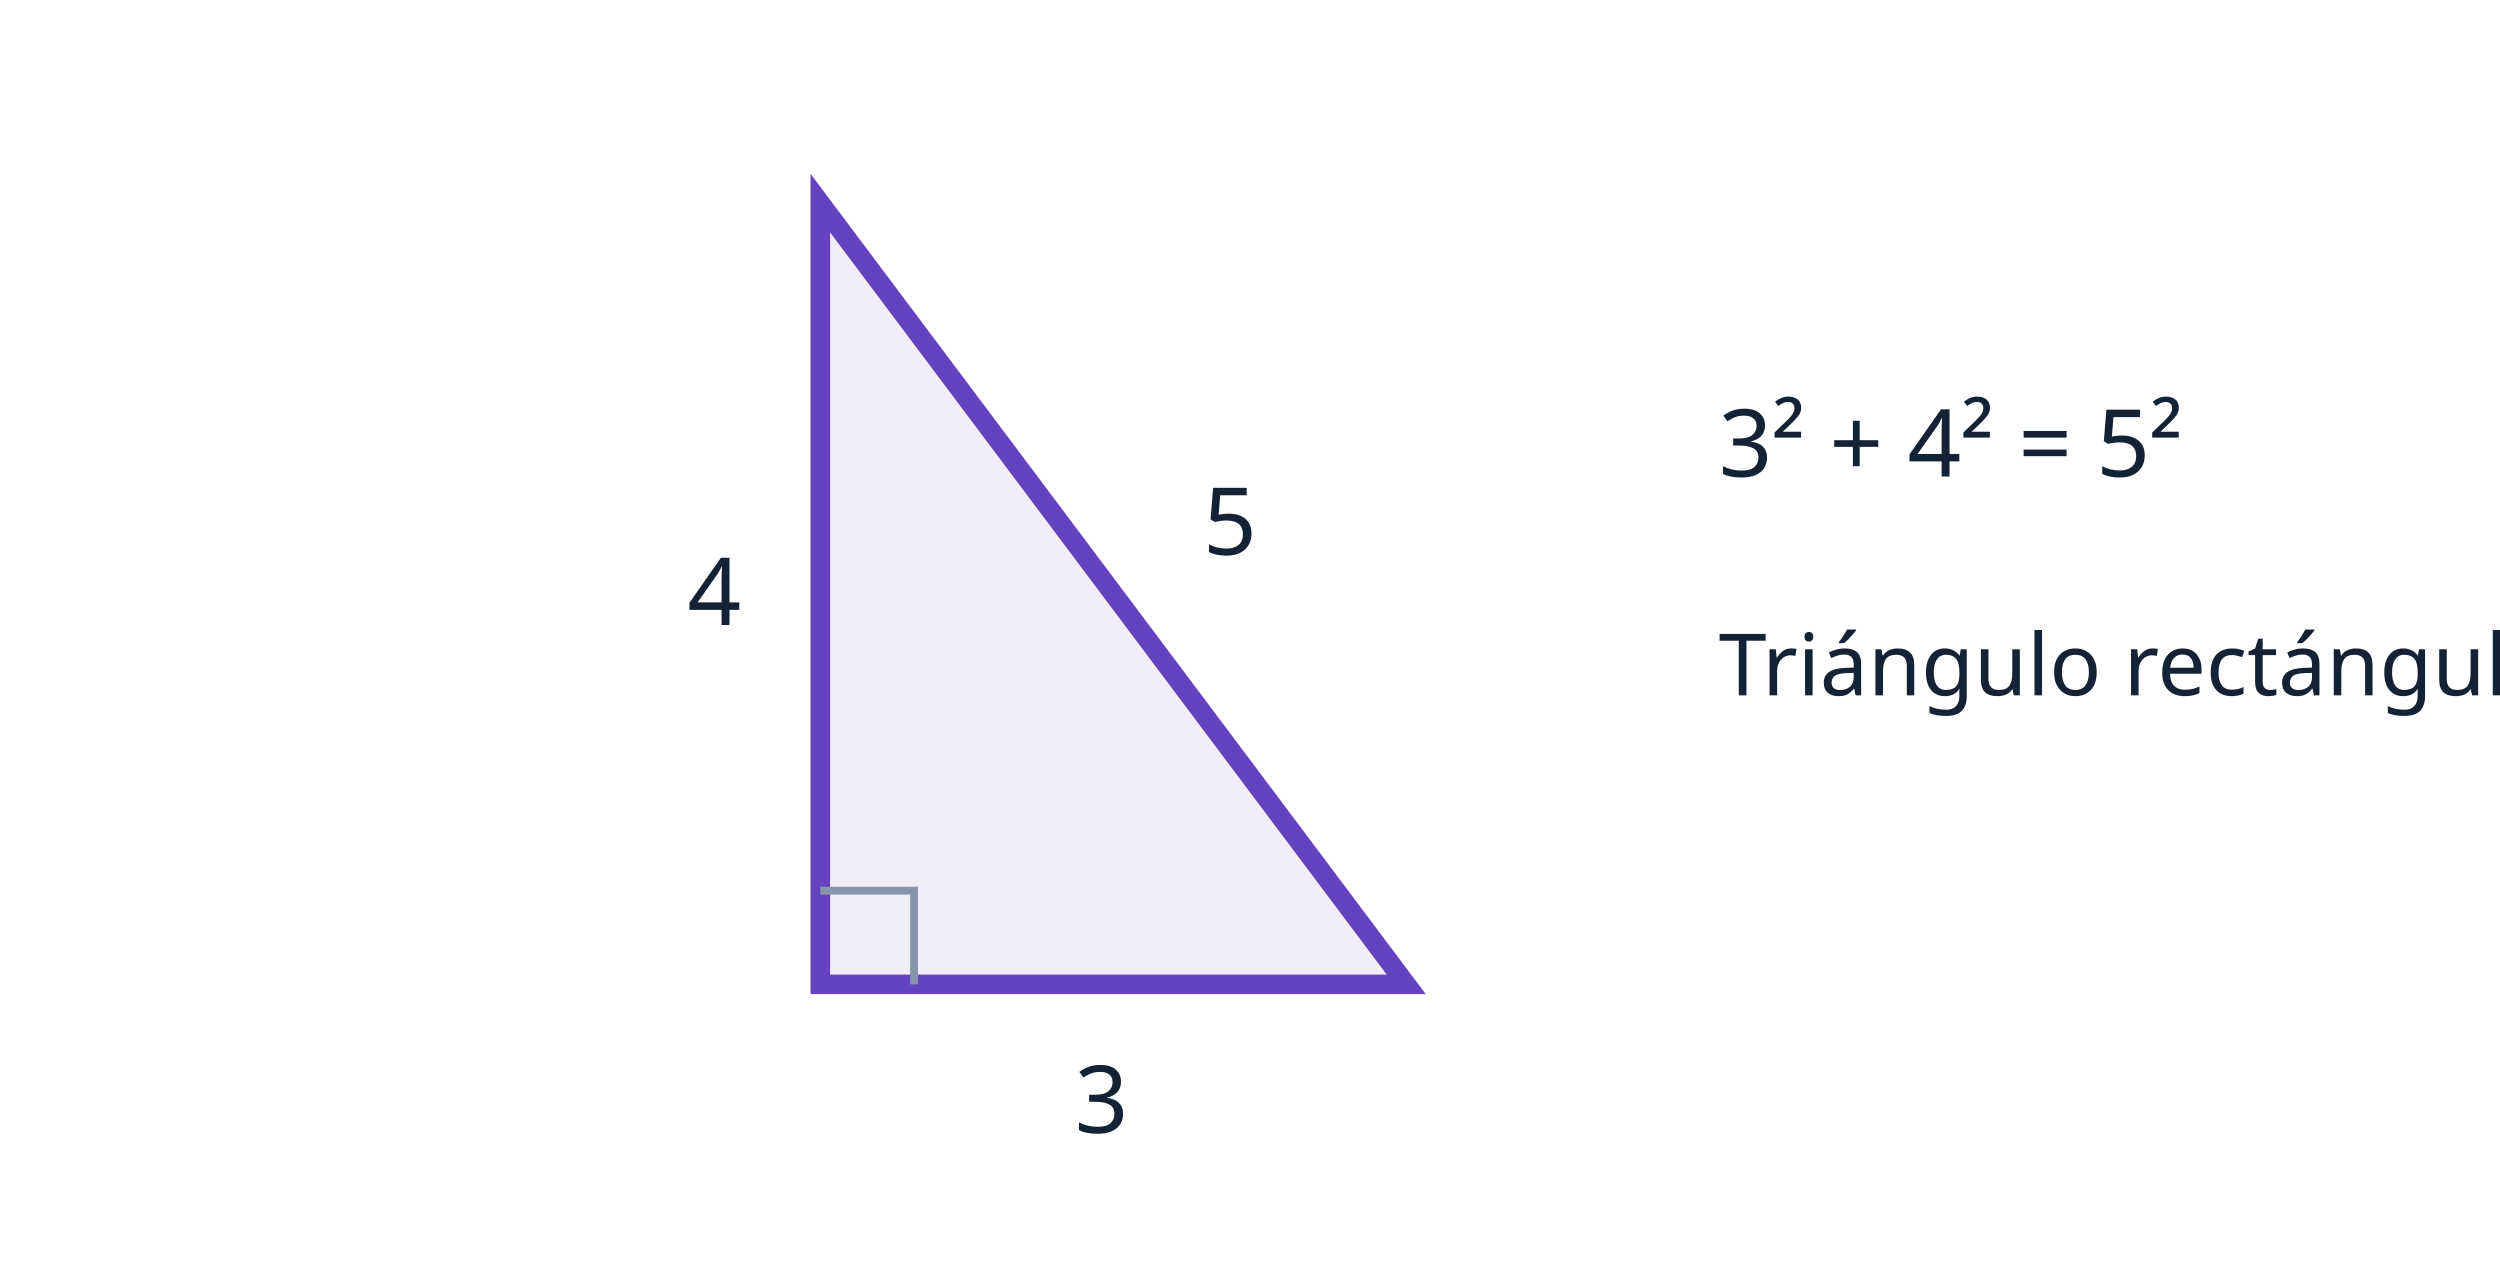
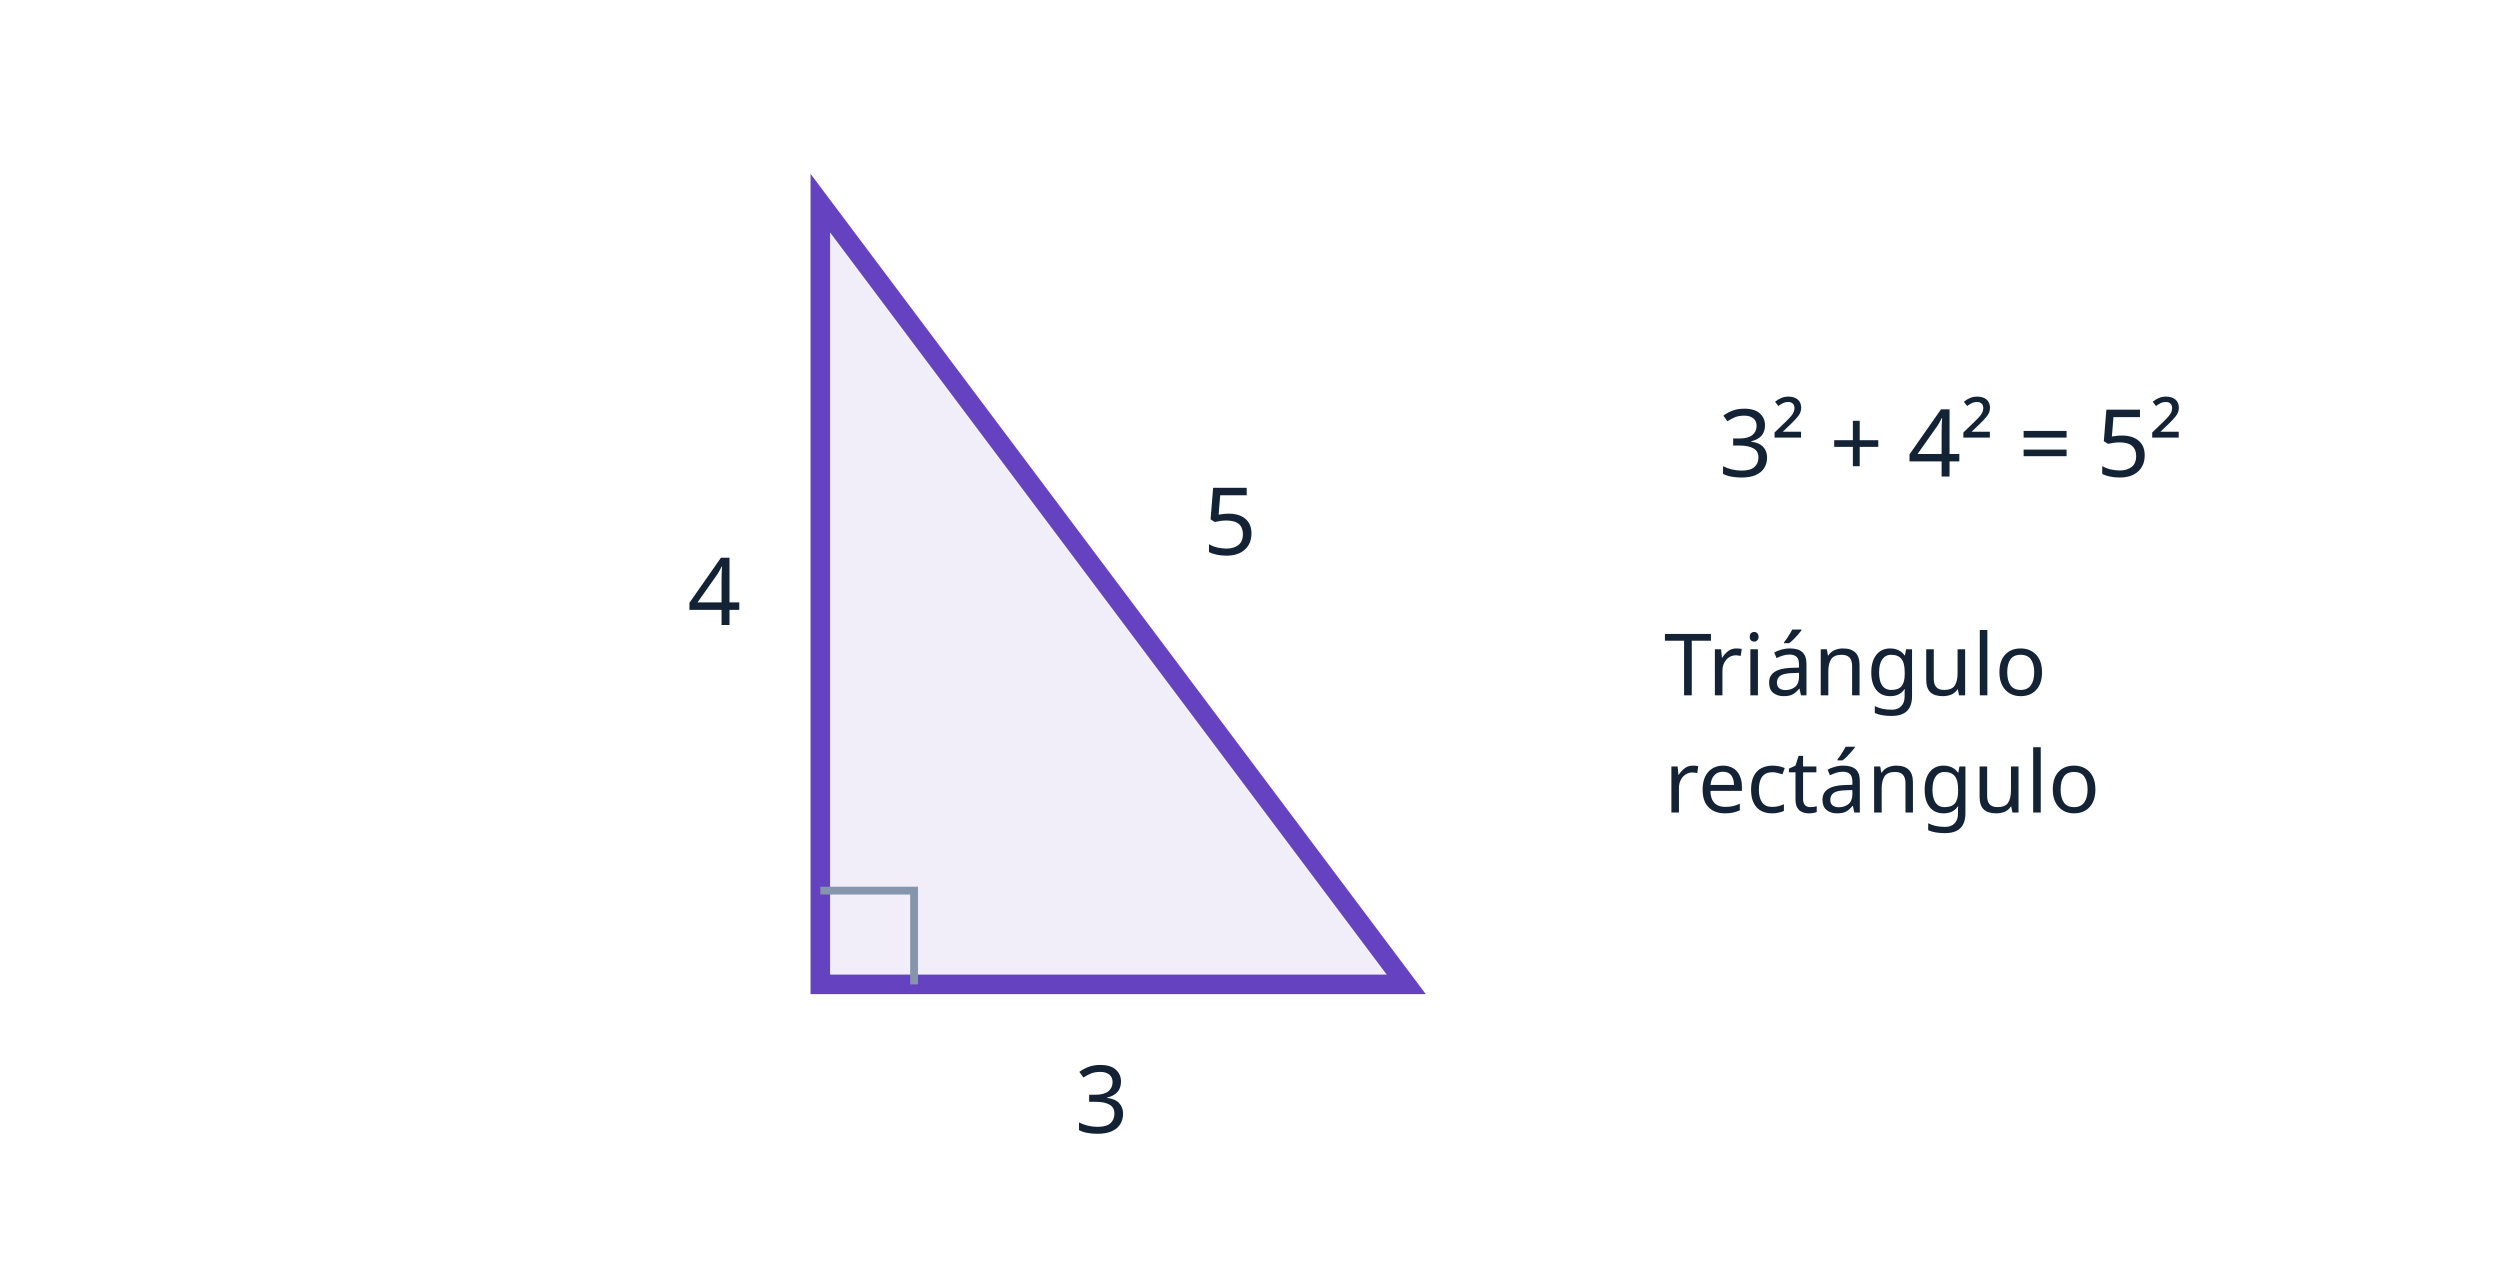
<svg xmlns="http://www.w3.org/2000/svg" viewBox="0 0 320 164" role="img" aria-labelledby="title desc">
  <style>text{font:12px system-ui,sans-serif;fill:#142236}.small{font-size:11px}.axis{stroke:#8595ac;fill:none}.curve{stroke:#6542c0;stroke-width:3;fill:none}</style>
  <path d="M105 126V26L180 126Z" fill="#f1edf9" stroke="#6542c0" stroke-width="2.5" />
  <path d="M105 114H117V126" class="axis" />
  <text x="88" y="80">4</text>
  <text x="141" y="145" text-anchor="middle">3</text>
  <text x="154" y="71">5</text>
  <text x="220" y="61">3² + 4² = 5²</text>
-   <text x="220" y="89" class="small">Triángulo rectángulo</text>
+   <text x="213" y="89" class="small">Triángulo</text>
+   <text x="213" y="104" class="small">rectángulo</text>
</svg>
